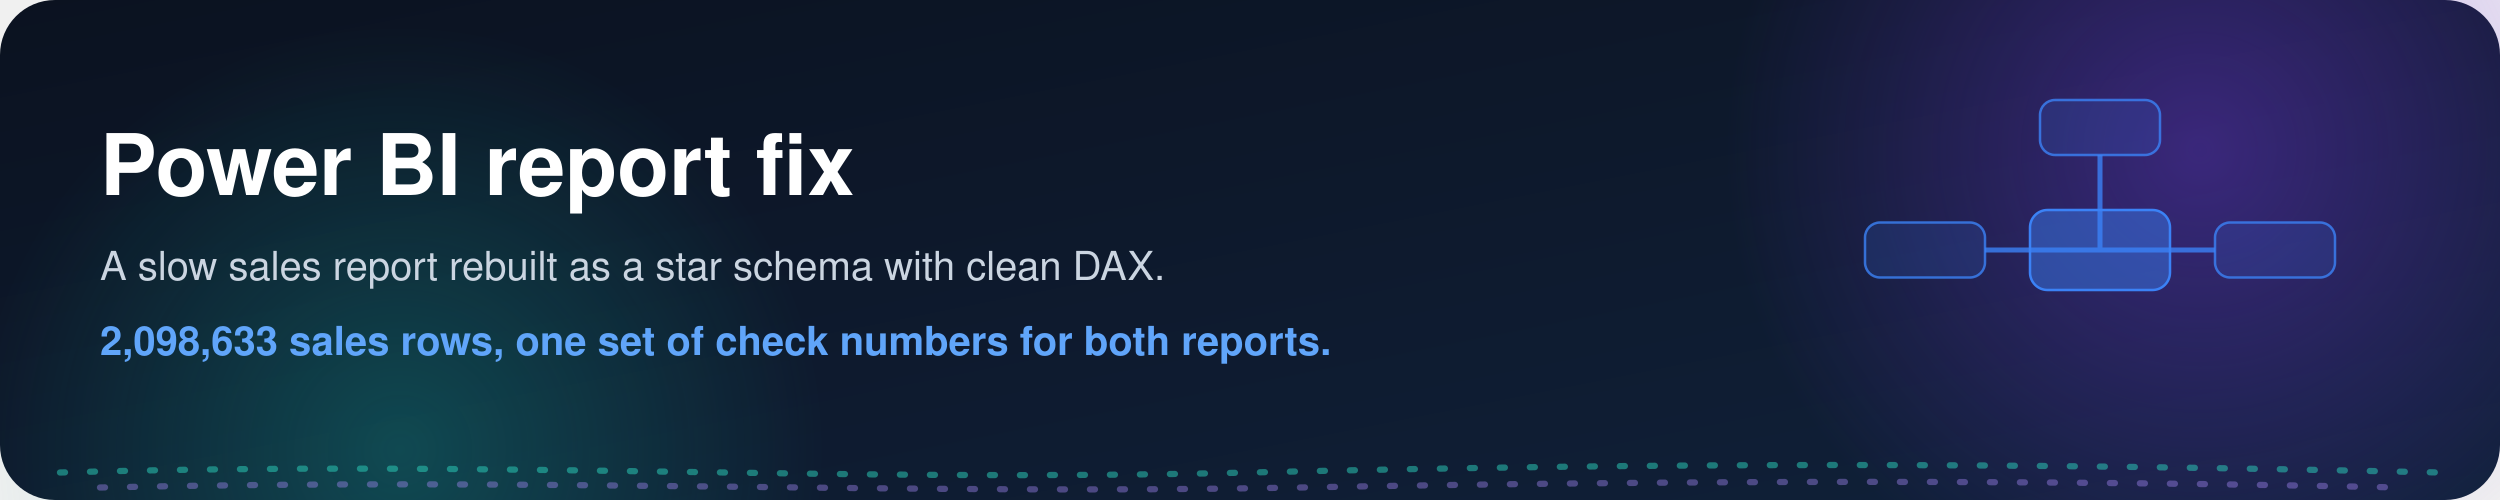
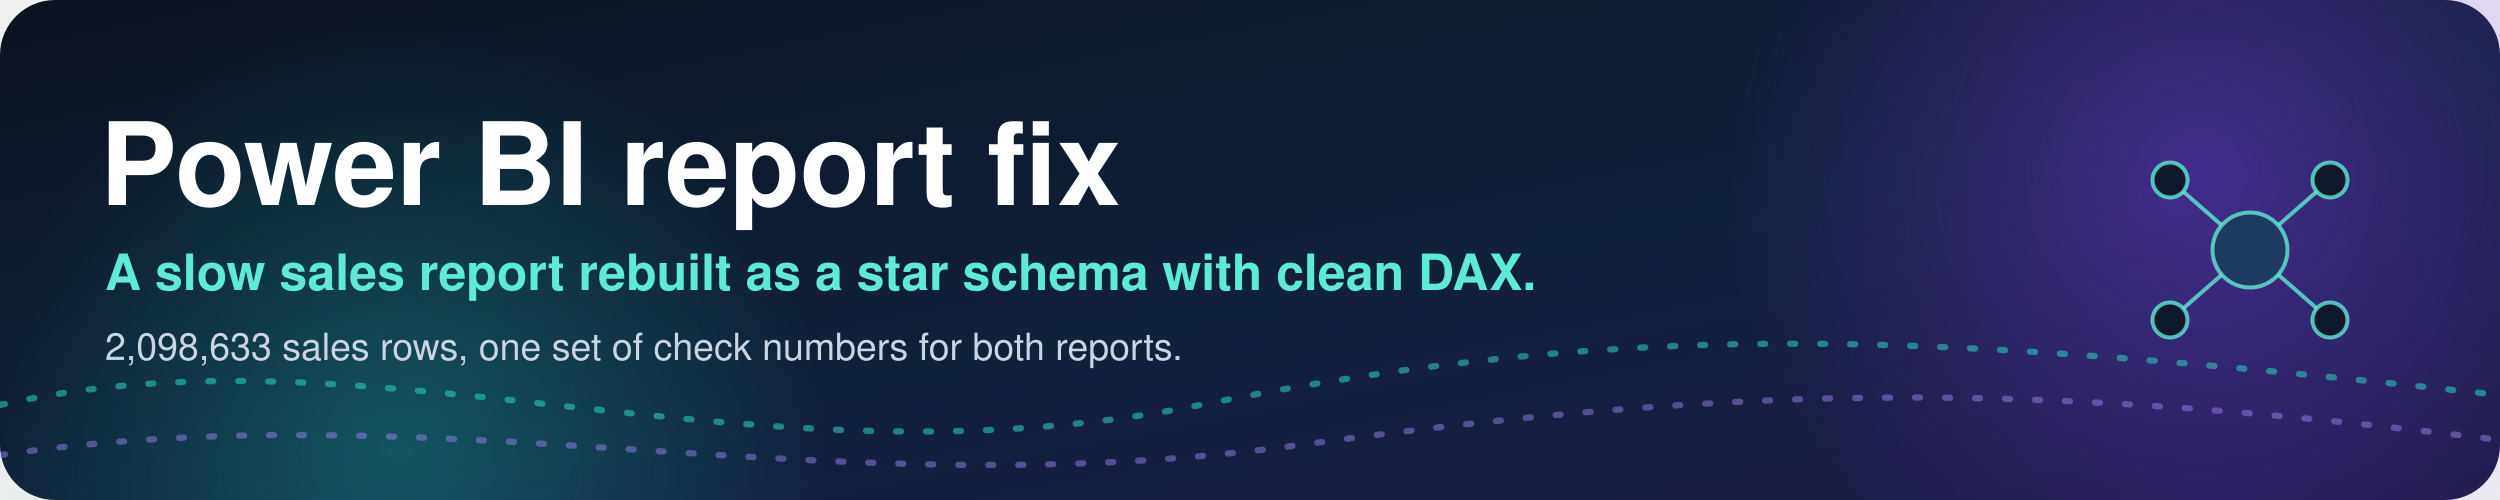
<svg xmlns="http://www.w3.org/2000/svg" viewBox="0 0 1000 200" width="1000" height="200" role="img" aria-label="Power BI report fix: a slow sales report rebuilt as a star schema with clean DAX, with the same numbers.">
  <defs>
    <linearGradient id="bg" x1="0" y1="0" x2="1" y2="1">
      <stop offset="0" stop-color="#0B1220" />
-       <stop offset="1" stop-color="#10213A" />
+       <stop offset="0.55" stop-color="#10213A" />
+       <stop offset="1" stop-color="#1E1B4B" />
    </linearGradient>
-     <radialGradient id="jrGlowA" cx="0.5" cy="0.5" r="0.5">
-       <stop offset="0" stop-color="#7C3AED" stop-opacity="0.4" />
+     <radialGradient id="glowA" cx="0.5" cy="0.5" r="0.5">
+       <stop offset="0" stop-color="#7C3AED" stop-opacity="0.45" />
      <stop offset="1" stop-color="#7C3AED" stop-opacity="0" />
    </radialGradient>
-     <radialGradient id="jrGlowB" cx="0.5" cy="0.5" r="0.5">
-       <stop offset="0" stop-color="#14B8A6" stop-opacity="0.3" />
+     <radialGradient id="glowB" cx="0.5" cy="0.5" r="0.5">
+       <stop offset="0" stop-color="#14B8A6" stop-opacity="0.35" />
      <stop offset="1" stop-color="#14B8A6" stop-opacity="0" />
    </radialGradient>
  </defs>
  <style>
-     text { font-family: "Segoe UI", -apple-system, Helvetica, Arial, sans-serif; }
-     .name { font-size: 34px; font-weight: 700; fill: #FFFFFF; }
-     .line { font-size: 16px; fill: #CBD5E1; }
-     .result { font-size: 16px; font-weight: 600; fill: #60A5FA; }
-       .wave { fill: none; stroke-width: 2.5; stroke-linecap: round; stroke-dasharray: 2 10; animation: flow 6s linear infinite; }
+     .sans { font-family: "Segoe UI", -apple-system, Helvetica, Arial, sans-serif; }
+     .wave { fill: none; stroke-width: 2.5; stroke-linecap: round; stroke-dasharray: 2 10; animation: flow 6s linear infinite; }
    @keyframes flow { to { stroke-dashoffset: -120; } }
+     .pulse { animation: pulse 3s ease-in-out infinite; transform-origin: 900px 100px; }
+     @keyframes pulse { 0%, 100% { transform: scale(1); opacity: 0.85; } 50% { transform: scale(1.08); opacity: 1; } }
  </style>
  <rect width="1000" height="200" rx="22" fill="url(#bg)" />
-   <circle cx="880" cy="60" r="190" fill="url(#jrGlowA)" />
-   <circle cx="160" cy="180" r="170" fill="url(#jrGlowB)" />
-   <path class="wave" stroke="#2DD4BF" stroke-opacity="0.5" d="M24 189 C 200 184, 330 193, 500 189 S 800 185, 976 189" />
-   <path class="wave" stroke="#A78BFA" stroke-opacity="0.4" style="animation-duration:9s" d="M40 195 C 220 191, 360 198, 520 195 S 820 192, 960 195" />
-   <text x="40" y="78" class="name">Power BI report fix</text>
-   <text x="40" y="112" class="line">A slow sales report rebuilt as a star schema with clean DAX.</text>
-   <text x="40" y="142" class="result">2,098,633 sales rows, one set of check numbers for both reports.</text>
-   <g stroke="#3B82F6" stroke-width="2" fill="none" stroke-opacity="0.8">
-     <path d="M840 100V62M840 100H794M840 100H886" />
+   <circle cx="880" cy="70" r="190" fill="url(#glowA)" />
+   <circle cx="160" cy="180" r="170" fill="url(#glowB)" />
+   <path class="wave" stroke="#2DD4BF" stroke-opacity="0.55" d="M0 162 C 150 128, 300 198, 480 162 S 780 134, 1000 158" />
+   <path class="wave" stroke="#A78BFA" stroke-opacity="0.45" style="animation-duration:9s" d="M0 182 C 180 156, 330 204, 520 178 S 820 154, 1000 176" />
+   <text x="40" y="82" class="sans" font-size="46" font-weight="700" fill="#FFFFFF">Power BI report fix</text>
+   <text x="42" y="116" class="sans" font-size="20" font-weight="600" fill="#5EEAD4">A slow sales report rebuilt as a star schema with clean DAX.</text>
+   <text x="42" y="144" class="sans" font-size="15" fill="#CBD5E1">2,098,633 sales rows, one set of check numbers for both reports.</text>
+   <g class="pulse" stroke="#5EEAD4" stroke-opacity="0.8" stroke-width="1.6">
+     <line x1="900" y1="100" x2="868" y2="72" />
+     <line x1="900" y1="100" x2="932" y2="72" />
+     <line x1="900" y1="100" x2="868" y2="128" />
+     <line x1="900" y1="100" x2="932" y2="128" />
+     <circle cx="900" cy="100" r="15" fill="#1E3A5F" />
+     <circle cx="868" cy="72" r="7" fill="#0F172A" />
+     <circle cx="932" cy="72" r="7" fill="#0F172A" />
+     <circle cx="868" cy="128" r="7" fill="#0F172A" />
+     <circle cx="932" cy="128" r="7" fill="#0F172A" />
  </g>
-   <rect x="812" y="84" width="56" height="32" rx="7" fill="#3B82F6" fill-opacity="0.45" stroke="#3B82F6" />
-   <rect x="816" y="40" width="48" height="22" rx="6" fill="#3B82F6" fill-opacity="0.15" stroke="#3B82F6" stroke-opacity="0.8" />
-   <rect x="746" y="89" width="48" height="22" rx="6" fill="#3B82F6" fill-opacity="0.15" stroke="#3B82F6" stroke-opacity="0.8" />
-   <rect x="886" y="89" width="48" height="22" rx="6" fill="#3B82F6" fill-opacity="0.15" stroke="#3B82F6" stroke-opacity="0.8" />
</svg>
